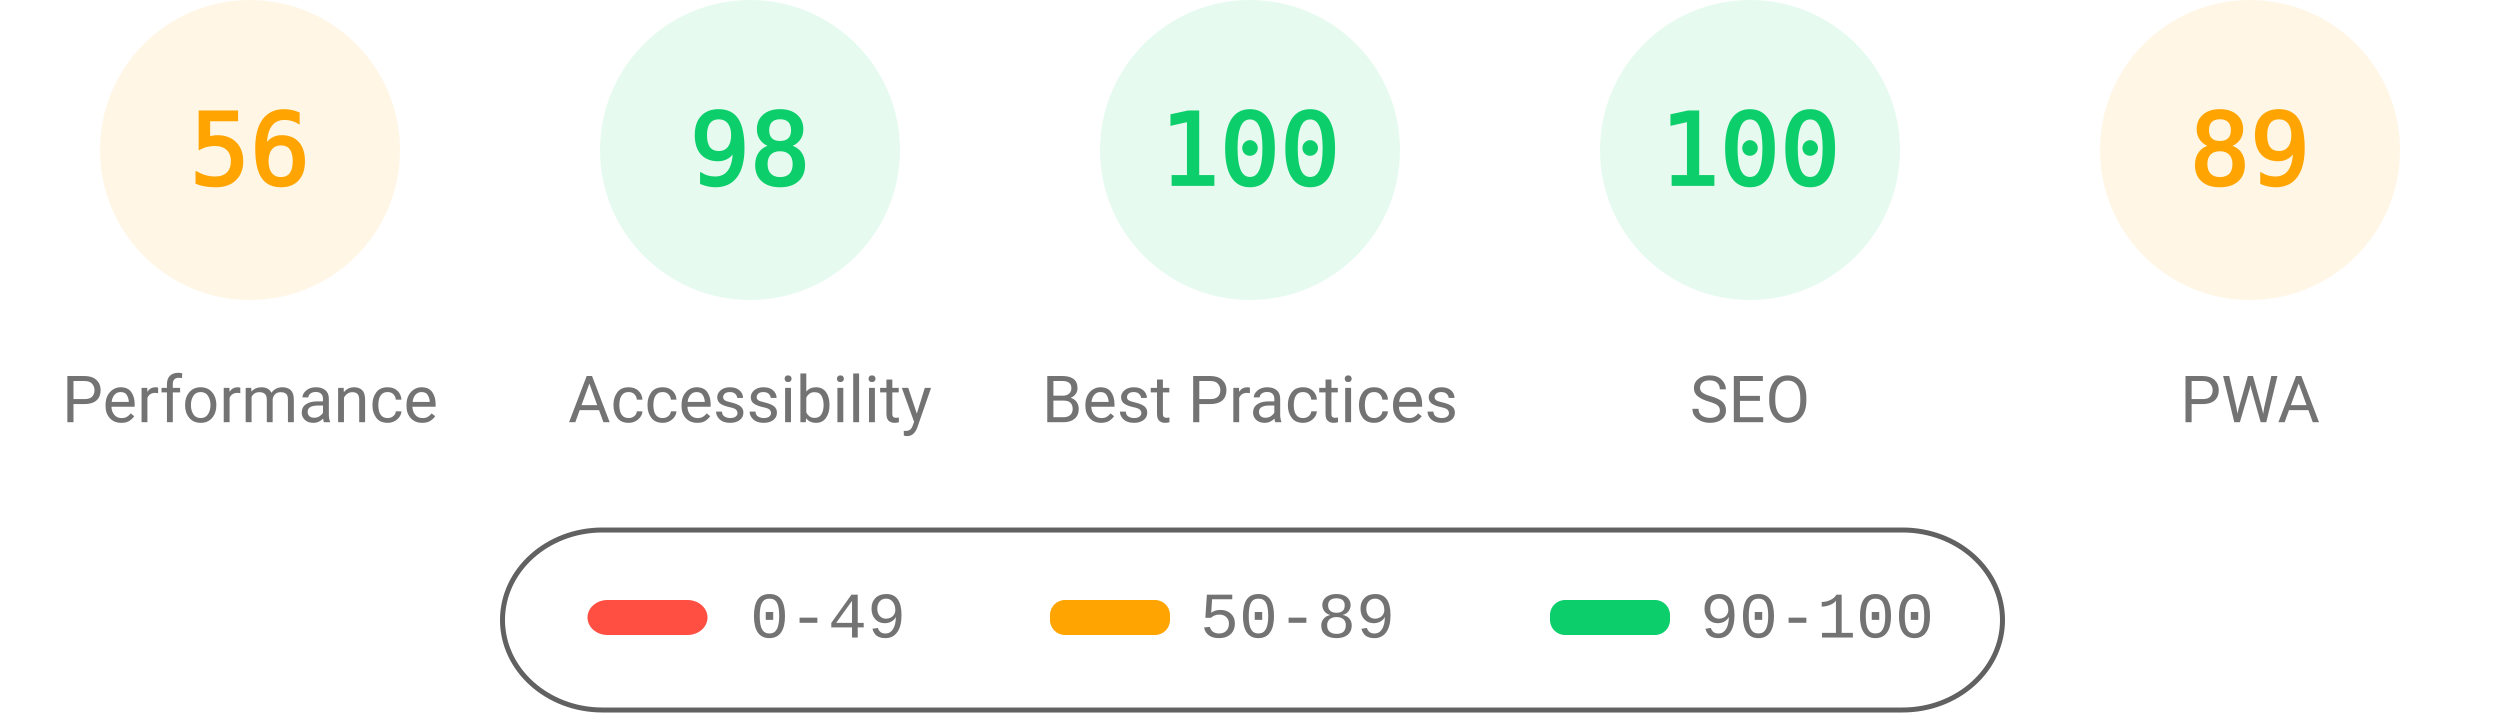
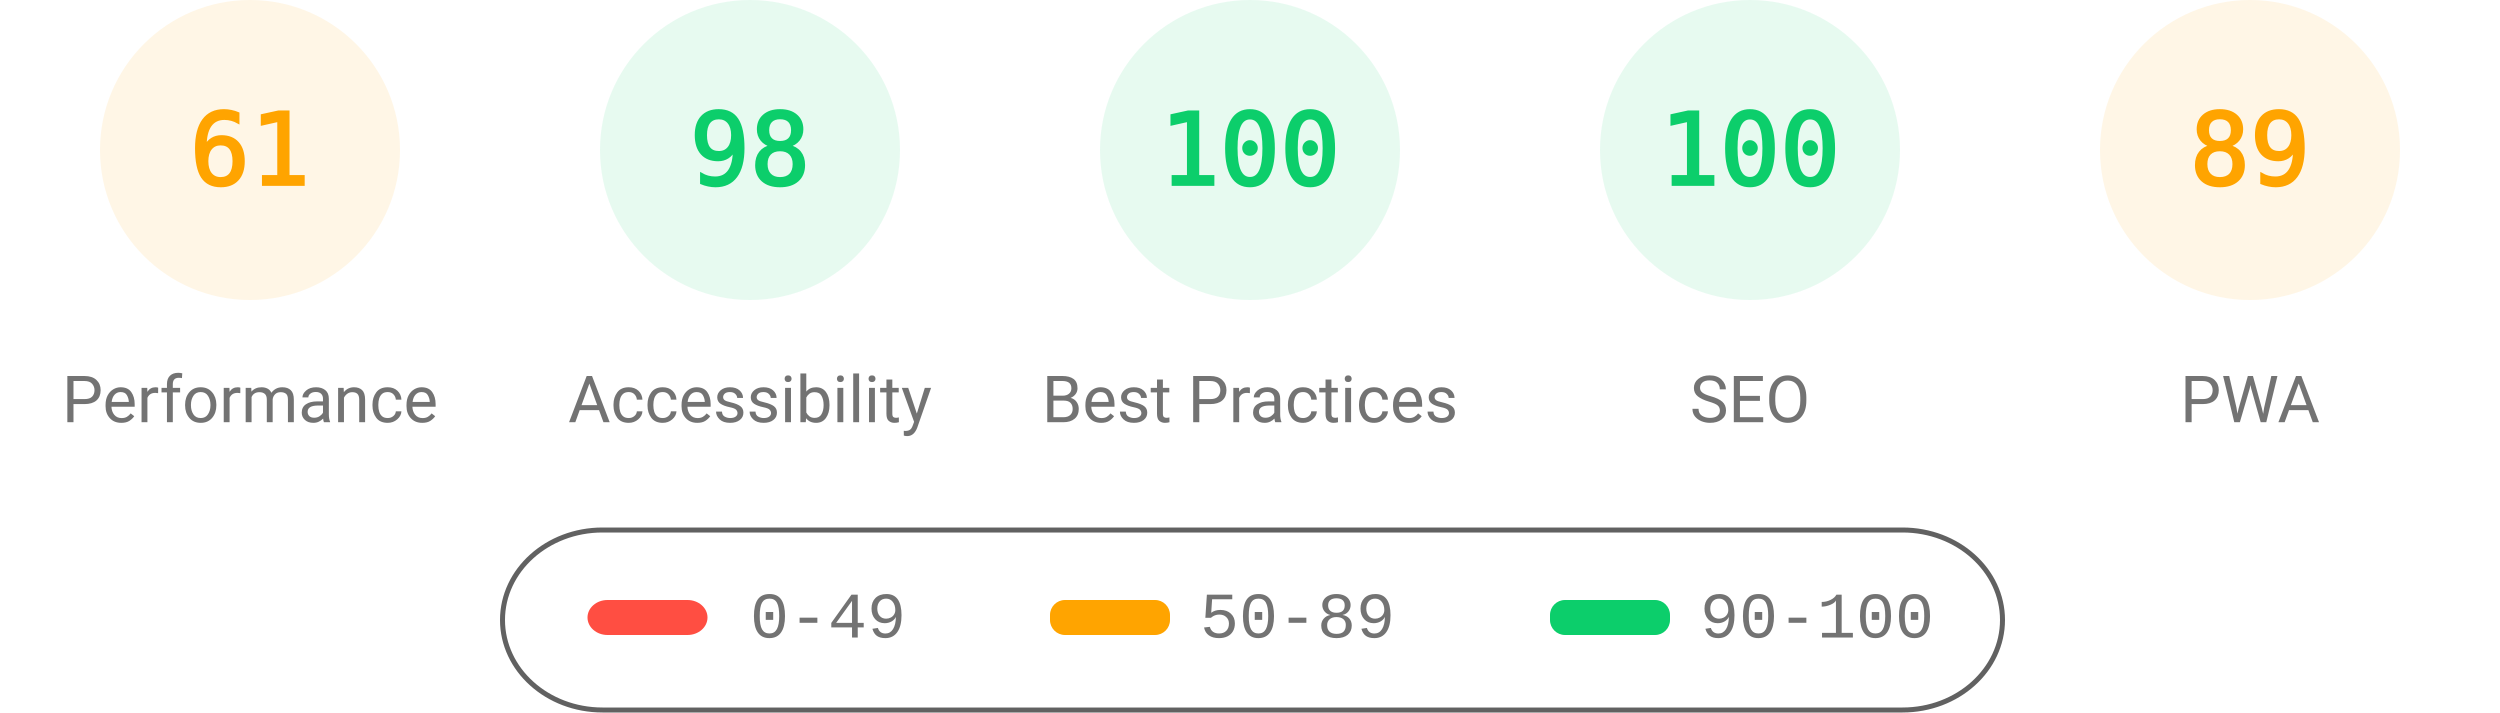
<svg xmlns="http://www.w3.org/2000/svg" fill="none" width="1000" height="285">
  <style>.gauge-base{opacity:.1}.gauge-arc{fill:none;animation-delay:250ms;stroke-linecap:round;transform:rotate(-90deg);transform-origin:100px 60px;animation:load-gauge 1s ease forwards}.guage-text{font-size:40px;font-family:monospace;text-align:center}.guage-red{color:#ff4e42;fill:#ff4e42;stroke:#ff4e42}.guage-orange{color:#ffa400;fill:#ffa400;stroke:#ffa400}.guage-green{color:#0cce6b;fill:#0cce6b;stroke:#0cce6b}.guage-undefined{color:#5c5c5c;fill:#5c5c5c;stroke:#5c5c5c}.guage-title{color:#737373;fill:#737373;stroke:none;font-size:26px;line-height:26px;font-family:Roboto,Halvetica,Arial,sans-serif}@keyframes load-gauge{from{stroke-dasharray:0 352.858}}</style>
  <svg class="guage-div guage-perf guage-orange" viewBox="0 0 200 200" width="200" height="200">
    <circle class="gauge-base" r="56" cx="100" cy="60" stroke-width="8" />
-     <circle class="gauge-arc guage-arc-1" r="56" cx="100" cy="60" stroke-width="8" style="stroke-dasharray:197.04,351.858" />
-     <text class="guage-text" x="100" y="60" alignment-baseline="central" dominant-baseline="central" text-anchor="middle">56</text>
+     <circle class="gauge-arc guage-arc-1" r="56" cx="100" cy="60" stroke-width="8" style="stroke-dasharray:214.633,351.858" />
+     <text class="guage-text" x="100" y="60" alignment-baseline="central" dominant-baseline="central" text-anchor="middle">61</text>
    <text class="guage-title" x="100" y="160" alignment-baseline="central" dominant-baseline="central" text-anchor="middle">Performance</text>
  </svg>
  <svg class="guage-div guage-acc guage-green" viewBox="0 0 200 200" width="200" height="200" x="200">
    <circle class="gauge-base" r="56" cx="100" cy="60" stroke-width="8" />
    <circle class="gauge-arc guage-arc-2" r="56" cx="100" cy="60" stroke-width="8" style="stroke-dasharray:344.821,351.858" />
    <text class="guage-text" x="100" y="60" alignment-baseline="central" dominant-baseline="central" text-anchor="middle">98</text>
    <text class="guage-title" x="100" y="160" alignment-baseline="central" dominant-baseline="central" text-anchor="middle">Accessibility</text>
  </svg>
  <svg class="guage-div guage-best guage-green" viewBox="0 0 200 200" width="200" height="200" x="400">
    <circle class="gauge-base" r="56" cx="100" cy="60" stroke-width="8" />
    <circle class="gauge-arc guage-arc-3" r="56" cx="100" cy="60" stroke-width="8" style="stroke-dasharray:351.858,351.858" />
    <text class="guage-text" x="100" y="60" alignment-baseline="central" dominant-baseline="central" text-anchor="middle">100</text>
    <text class="guage-title" x="100" y="160" alignment-baseline="central" dominant-baseline="central" text-anchor="middle">Best Practices</text>
  </svg>
  <svg class="guage-div guage-seo guage-green" viewBox="0 0 200 200" width="200" height="200" x="600">
    <circle class="gauge-base" r="56" cx="100" cy="60" stroke-width="8" />
    <circle class="gauge-arc guage-arc-4" r="56" cx="100" cy="60" stroke-width="8" style="stroke-dasharray:351.858,351.858" />
    <text class="guage-text" x="100" y="60" alignment-baseline="central" dominant-baseline="central" text-anchor="middle">100</text>
    <text class="guage-title" x="100" y="160" alignment-baseline="central" dominant-baseline="central" text-anchor="middle">SEO</text>
  </svg>
  <svg class="guage-div guage-pwa guage-orange" viewBox="0 0 200 200" width="200" height="200" x="800">
    <circle class="gauge-base" r="56" cx="100" cy="60" stroke-width="8" />
    <circle class="gauge-arc guage-arc-4" r="56" cx="100" cy="60" stroke-width="8" style="stroke-dasharray:313.154,351.858" />
    <text class="guage-text" x="100" y="60" alignment-baseline="central" dominant-baseline="central" text-anchor="middle">89</text>
    <text class="guage-title" x="100" y="160" alignment-baseline="central" dominant-baseline="central" text-anchor="middle">PWA</text>
  </svg>
  <svg width="604" height="76" x="200" y="210">
    <path fill="none" id="canvas_background" d="M-1-1h604v80H-1z" />
    <rect fill-opacity="0" stroke="#616161" stroke-width="2" rx="40" id="svg_2" height="72" width="600" y="2" x="1" fill="#000" />
    <rect stroke="#000" rx="8" id="svg_3" height="14" width="48" y="30" x="35" stroke-opacity="null" stroke-width="0" fill="#ff4e42" />
    <rect stroke="#000" rx="6" id="svg_4" height="14" width="48" y="30" x="220" stroke-opacity="null" stroke-width="0" fill="#ffa400" />
    <rect stroke="#000" rx="6" id="svg_5" height="14" width="48" y="30" x="420" stroke-opacity="null" stroke-width="0" fill="#0cce6b" />
    <text xml:space="preserve" text-anchor="start" font-family="'Courier New', Courier, monospace" font-size="26" id="svg_6" y="45" x="100" stroke-opacity="null" stroke-width="0" stroke="#000" fill="#737373">0-49</text>
    <text xml:space="preserve" text-anchor="start" font-family="'Courier New', Courier, monospace" font-size="26" id="svg_7" y="45" x="280" stroke-opacity="null" stroke-width="0" stroke="#000" fill="#737373">50-89</text>
    <text xml:space="preserve" text-anchor="start" font-family="'Courier New', Courier, monospace" font-size="26" id="svg_8" y="45" x="480" stroke-opacity="null" stroke-width="0" stroke="#000" fill="#737373">90-100</text>
  </svg>
</svg>
